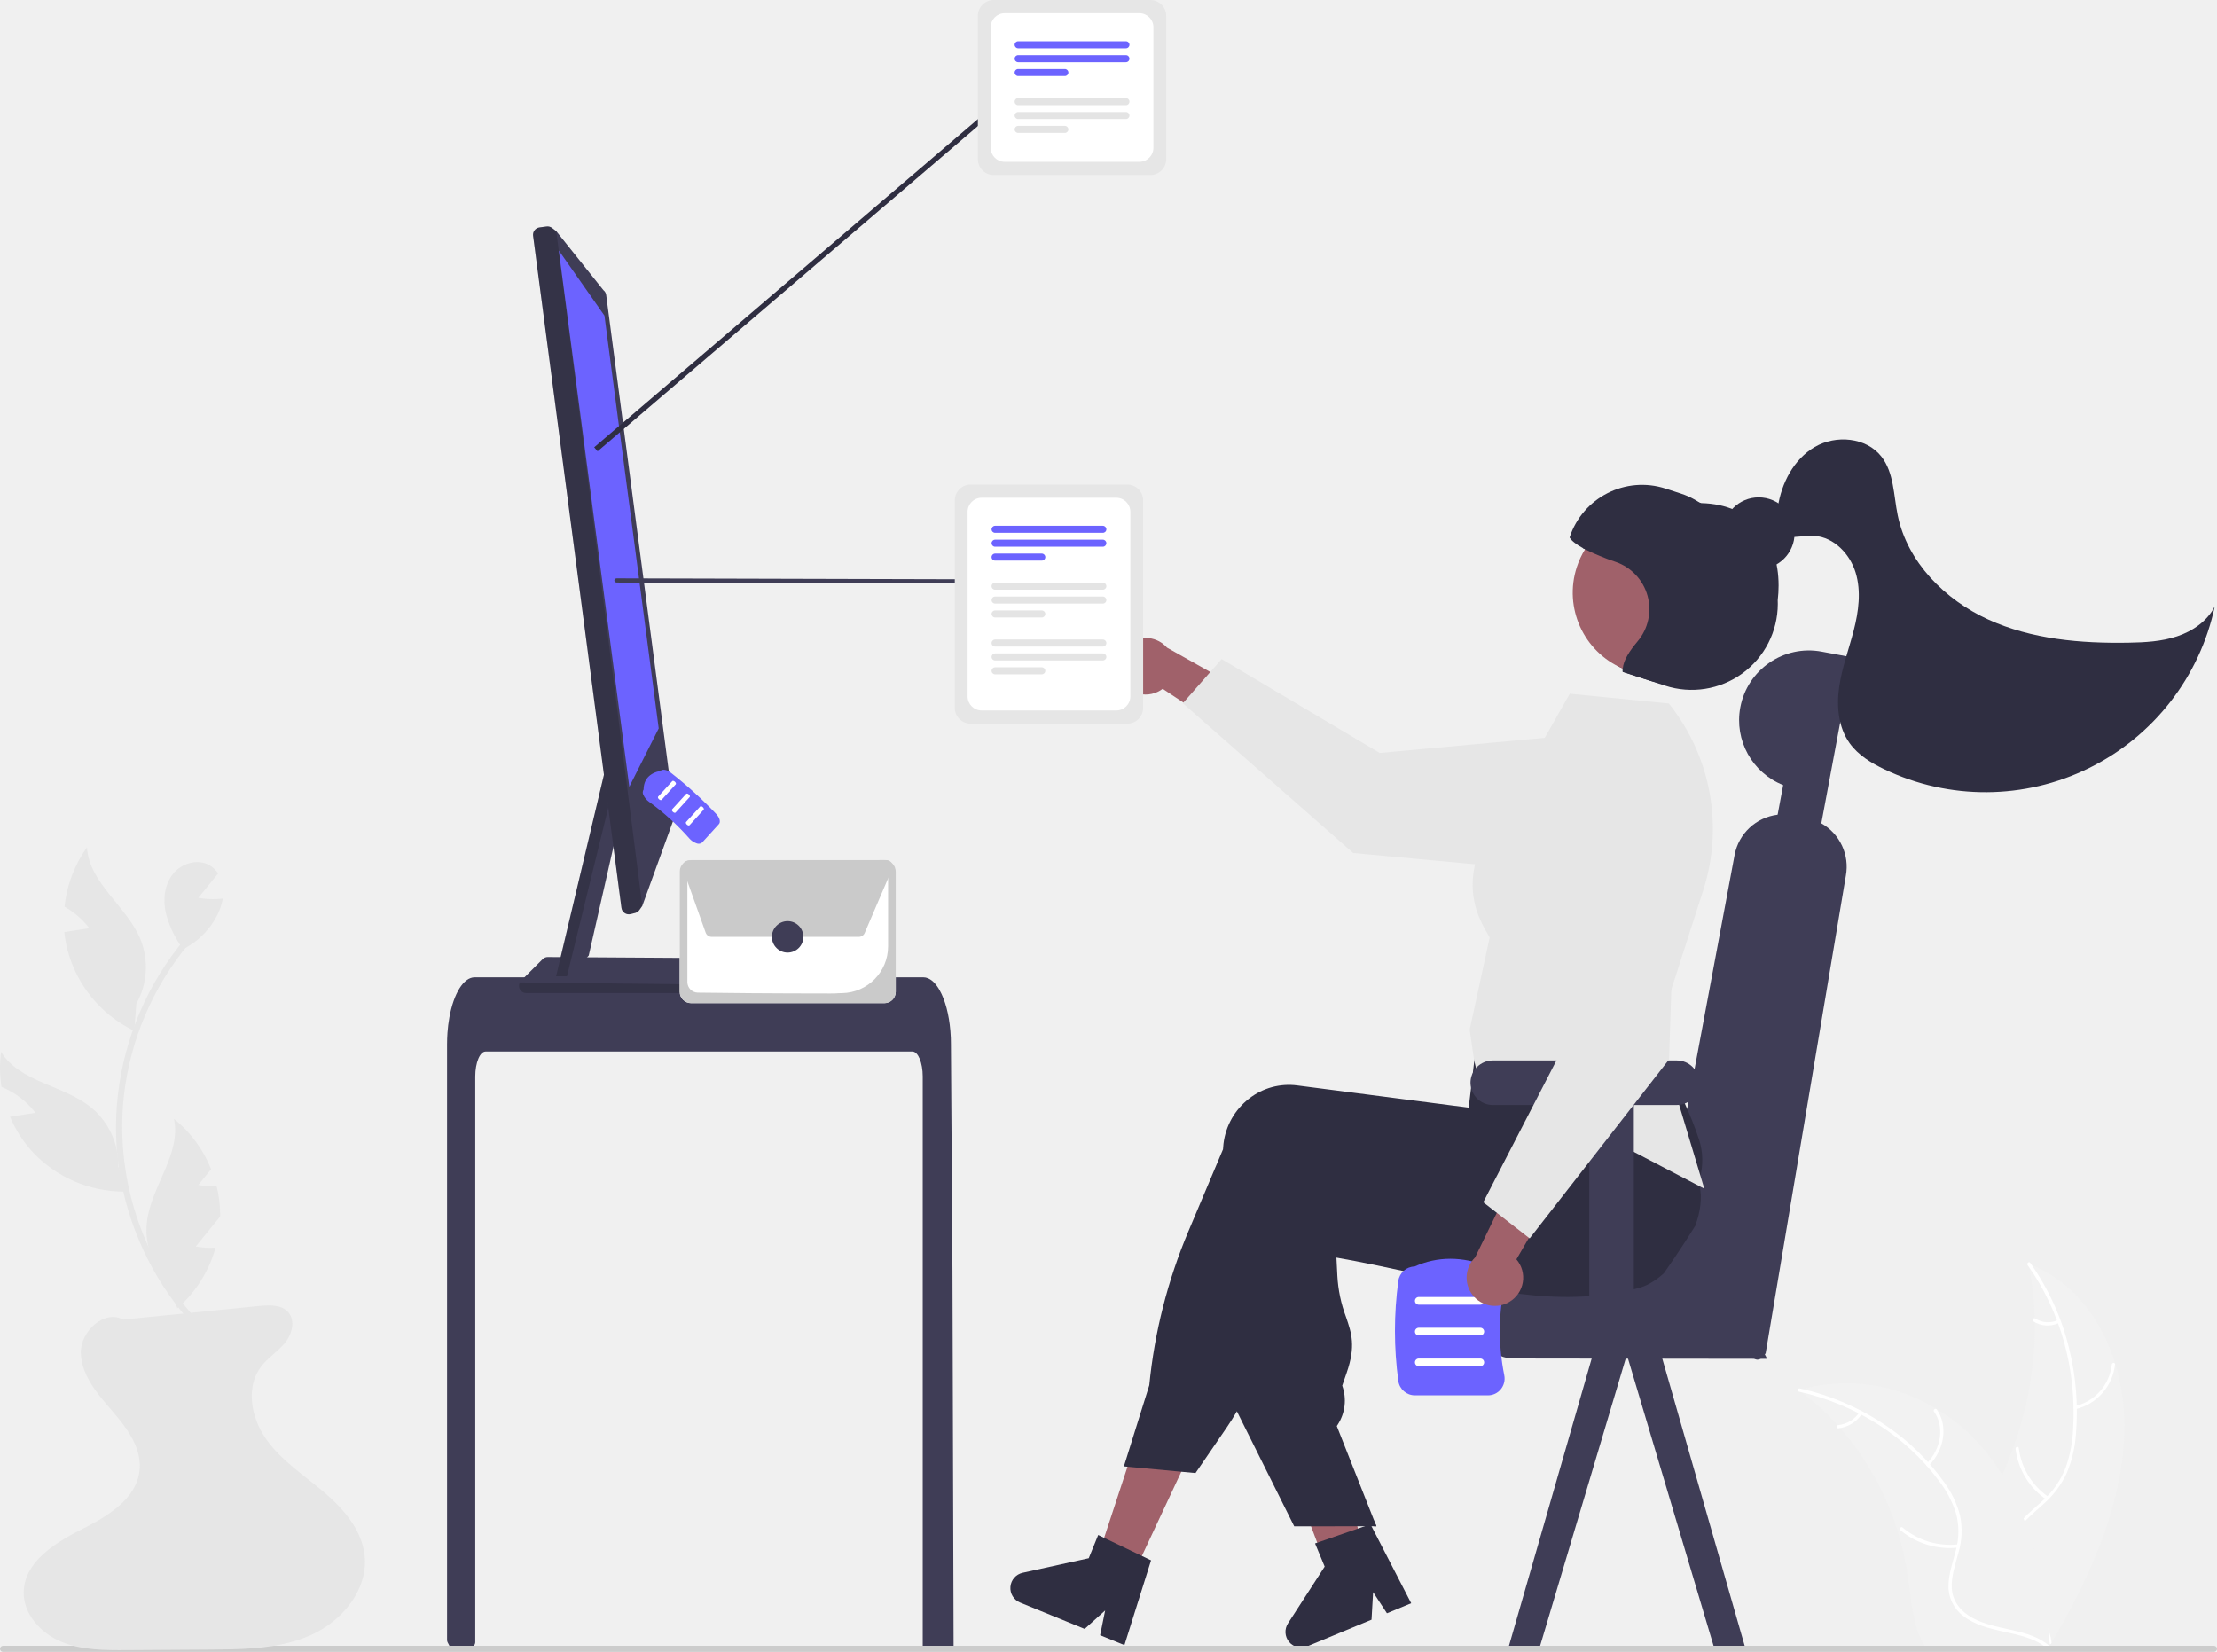
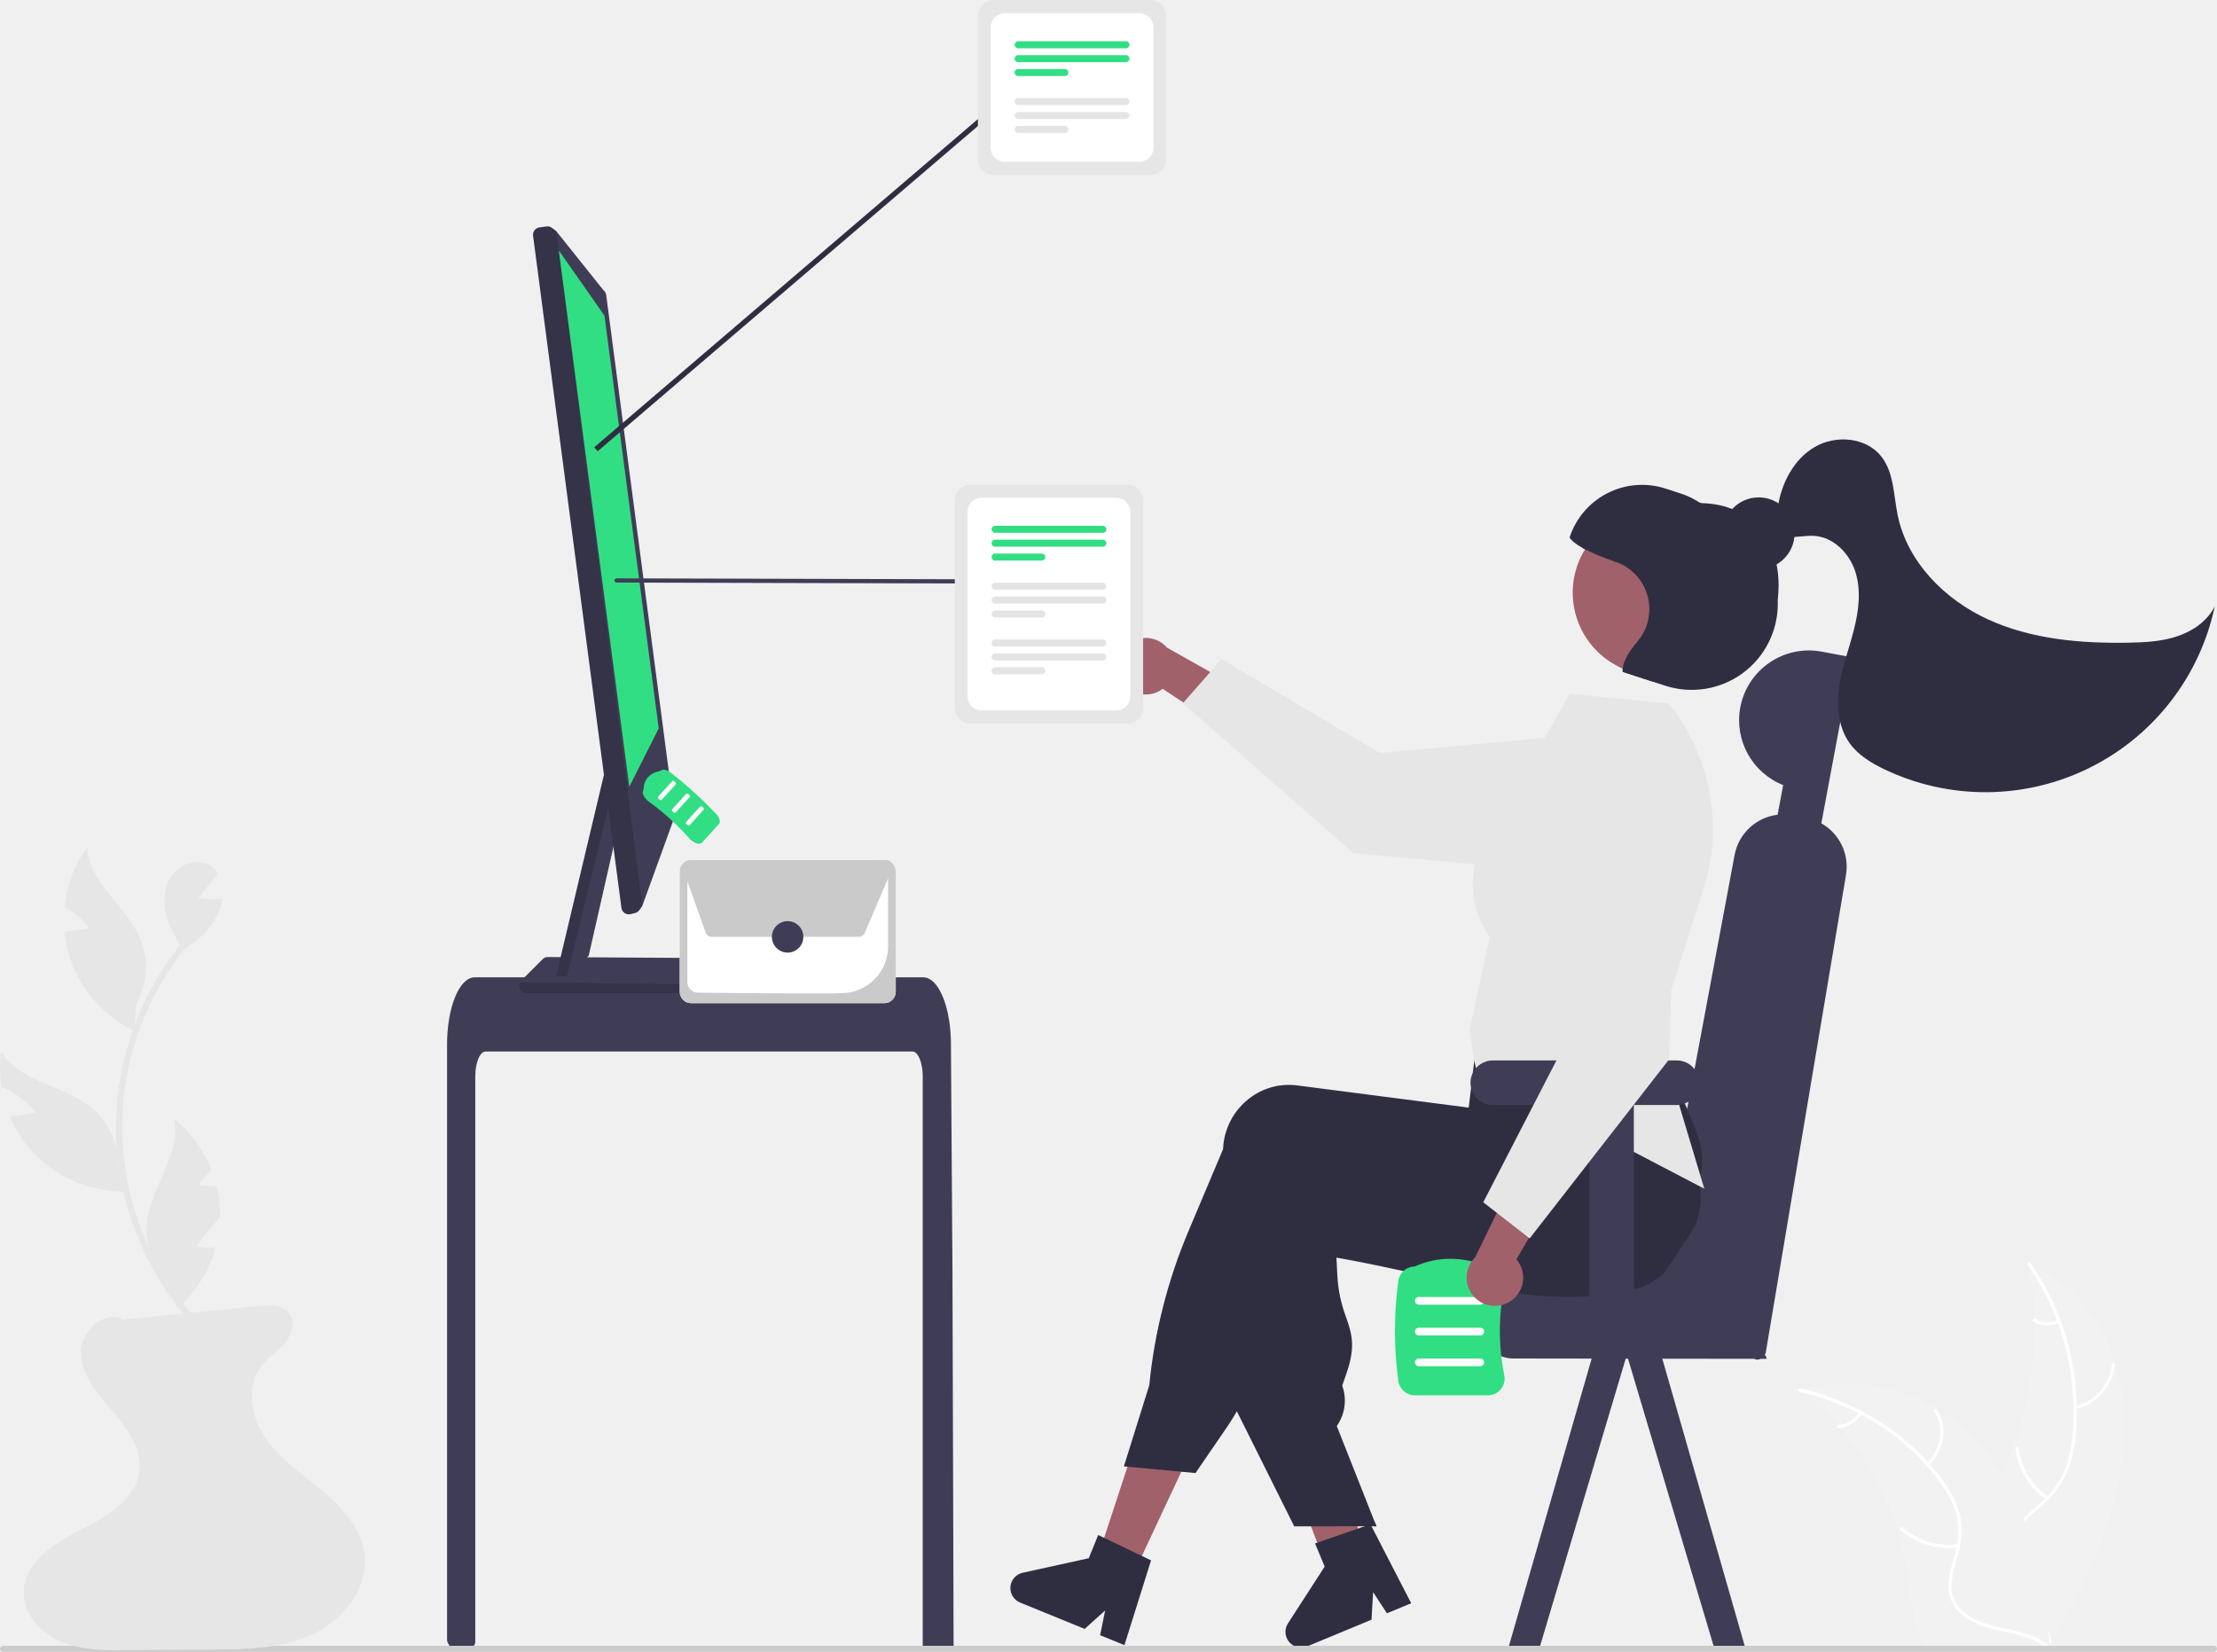
<svg xmlns="http://www.w3.org/2000/svg" data-name="Layer 1" width="864.67" height="644.317" viewBox="0 0 864.67 644.317">
  <path d="M995.812,686.88c.953-28.439-12.06-56.697-37.376-66.387,6.032,29.064.912,61.761-14.168,90.465-5.873,11.18-13.496,23.162-11.403,34.566,1.302,7.096,6.345,12.593,12.398,16.08,6.053,3.487,13.106,5.219,20.072,6.918l1.234,1.211C982.111,743.779,994.859,715.319,995.812,686.88Z" transform="translate(-167.2954 -127.5839)" fill="#f2f2f2" />
  <path d="M958.086,621.024c12.691,17.732,19.166,40.47,17.761,63.855a51.441,51.441,0,0,1-2.923,15.177,33.523,33.523,0,0,1-8.86,12.786c-3.619,3.374-7.658,6.457-10.509,10.544a18.158,18.158,0,0,0-2.999,13.89c1.063,5.683,4.181,10.353,7.406,14.791,3.58,4.927,7.386,9.977,8.223,16.443.101.783,1.347.407,1.245-.375-1.457-11.25-11.207-17.792-14.753-27.962-1.655-4.746-1.803-10.225,1.216-15.154,2.64-4.31,6.802-7.492,10.492-10.881a35.978,35.978,0,0,0,9.089-12.242,48.262,48.262,0,0,0,3.486-15.09,103.58,103.58,0,0,0-2.692-33.339,96.834,96.834,0,0,0-15.208-33.375c-.438-.613-1.408.323-.973.931Z" transform="translate(-167.2954 -127.5839)" fill="#fff" />
  <path d="M976.705,677.245a20.135,20.135,0,0,0,15.488-17.484c.063-.81-1.192-.769-1.255.042a18.641,18.641,0,0,1-14.437,16.239.61.61,0,1,0,.203,1.204Z" transform="translate(-167.2954 -127.5839)" fill="#fff" />
  <path d="M966.093,711.343a27.075,27.075,0,0,1-11.444-19.001c-.104-.783-1.349-.407-1.245.375a28.152,28.152,0,0,0,11.952,19.742c.626.426,1.36-.692.737-1.116Z" transform="translate(-167.2954 -127.5839)" fill="#fff" />
  <path d="M969.938,642.455a9.154,9.154,0,0,1-8.89-.612c-.619-.435-1.352.684-.737,1.116a10.249,10.249,0,0,0,9.83.7.761.761,0,0,0,.521-.789.545.545,0,0,0-.724-.414Z" transform="translate(-167.2954 -127.5839)" fill="#fff" />
  <path d="M868.928,669.797c.377.284.755.567,1.131.862a101.684,101.684,0,0,1,13.956,12.844c.334.358.667.726.989,1.094a110.234,110.234,0,0,1,22.335,39.962,115.865,115.865,0,0,1,4.123,18.395c1.223,8.692,1.837,18.313,5.831,25.474a18.146,18.146,0,0,0,1.371,2.157l46.102.783c.113-.051.225-.092.339-.144l1.827.116c-.022-.331-.053-.673-.075-1.004-.012-.192-.035-.385-.047-.577-.011-.128-.023-.256-.026-.374-.004-.043-.008-.085-.013-.118-.003-.117-.018-.224-.022-.331-.165-1.912-.34-3.824-.536-5.737.002-.011.002-.011-.007-.021-1.507-14.564-4.273-28.957-9.22-42.16-.149-.397-.296-.805-.466-1.203a103.131,103.131,0,0,0-8.304-16.951,88.693,88.693,0,0,0-5.866-8.409,73.202,73.202,0,0,0-19.728-17.337c-15.153-9.11-33.766-12.818-52.281-7.725C869.867,669.525,869.403,669.656,868.928,669.797Z" transform="translate(-167.2954 -127.5839)" fill="#f2f2f2" />
  <path d="M868.939,670.39c22.003,4.942,41.561,17.231,54.552,34.768a40.428,40.428,0,0,1,6.654,12.603,27.288,27.288,0,0,1-.046,14.504c-1.144,4.606-2.835,9.258-2.867,13.907a14.415,14.415,0,0,0,5.804,11.732c4.398,3.409,9.995,4.847,15.544,6.054,6.162,1.341,12.597,2.632,17.272,6.736.566.497,1.437-.528.872-1.024-8.134-7.141-20.729-5.886-30.051-10.988-4.35-2.381-7.816-6.2-8.148-11.55-.291-4.679,1.449-9.478,2.647-14.137a29.571,29.571,0,0,0,.579-14.255,37.744,37.744,0,0,0-6.104-12.883,88.278,88.278,0,0,0-22.668-22.15,97.483,97.483,0,0,0-33.747-14.573c-.76-.171-1.048,1.086-.292,1.255Z" transform="translate(-167.2954 -127.5839)" fill="#fff" />
  <path d="M919.604,699.191c6.191-6.264,7.477-15.632,3.042-21.883-.437-.616-1.521.175-1.083.792,4.155,5.856,2.917,14.501-2.871,20.356-.609.616.307,1.348.912.735Z" transform="translate(-167.2954 -127.5839)" fill="#fff" />
  <path d="M930.98,729.965a28.747,28.747,0,0,1-21.674-6.605c-.569-.495-1.44.53-.872,1.024a29.922,29.922,0,0,0,22.574,6.824c.813-.076.78-1.32-.029-1.244Z" transform="translate(-167.2954 -127.5839)" fill="#fff" />
  <path d="M892.452,678.481a11.295,11.295,0,0,1-8.226,4.964c-.812.066-.778,1.309.029,1.244a12.656,12.656,0,0,0,9.11-5.472.634.634,0,0,0-.02-.88.658.658,0,0,0-.892.144Z" transform="translate(-167.2954 -127.5839)" fill="#fff" />
  <path d="M855.217,654.584c.096-.109-.638-.201-2-.28V608.584h-66v3.68h-29.71a13.155,13.155,0,0,0-13.14,13.14v18.91a13.149,13.149,0,0,0,13.14,13.14l30.45.04,13.37.02h.92l13.38.02,37.37.05h3.22C856.687,657.054,854.767,655.114,855.217,654.584Z" transform="translate(-167.2954 -127.5839)" fill="#3f3d56" />
  <path d="M855.927,655.433c-2.182,3.183-3.951,3.066-5.499,1.006a16.466,16.466,0,0,1-1.95-3.824c-4.703-12.06-7.78-39.727-16.649-30.053-1.751,1.911-3.53,3.806-5.315,5.68-3.318,3.49-6.783,7.277-10.217,10.623-.002.01.078-.362.066-.354-1.693,1.657-.418-12.673-1.088-16.705-.142-.871-.375-1.26-.745-.912-.028-.392-.047-.782-.044-1.178a16.441,16.441,0,0,1,.094-1.864c.056-.569.133-1.145.241-1.725l28.998-155.062a19.435,19.435,0,0,1,16.782-15.703,20.066,20.066,0,0,1,5.832.205l5.278.987a19.164,19.164,0,0,1,5.933,2.168l.01.002a19.42,19.42,0,0,1,9.553,20.455Z" transform="translate(-167.2954 -127.5839)" fill="#3f3d56" />
  <polygon points="441.008 616.176 427.394 609.665 446.095 552.76 466.188 562.37 441.008 616.176" fill="#a0616a" />
  <path d="M699.575,734.586c-.99.62-1.98,1.23-2.98,1.84-1.99,1.22-4,2.42-6.01,3.6-1.01.59-2.03,1.18-3.04,1.76v.03l-.06.01-.02.01-1.54.38-2.21-5.84-1.02-2.69-1.44-3.81-2.64-6.97-13.9-36.7,21.61-5.33.81,3.31h.01l.4,1.64,7.55,30.62,1.54,6.26.05.19.93,3.74.8,3.24.89,3.62Z" transform="translate(-167.2954 -127.5839)" fill="#a0616a" />
  <path d="M828.487,605.704c-1.37,2.2-2.77,4.39-4.18,6.56q-3.93,6.06-8.07,11.94c0,.01-.01.01-.02.02a28.233,28.233,0,0,1-5.3,3.87c-.08.06-.17.1-.25.15a19.54,19.54,0,0,1-4.46,1.79c-.56.14-1.13.28-1.69.42-2.02.48-4.02.89-6.01,1.25-3.54.63-7.04,1.08-10.52,1.36-.28.03-.56.05-.84.07-14.31,1.05-28.24-.64-42.78-3.41-7.18-1.36-14.51-2.99-22.1-4.68-2.48-.56-4.97-1.11-7.49-1.66-.19-.04-.39-.09-.59-.13-3.6-.79-7.26-1.57-11.01-2.34-4.72-.97-9.59-1.91-14.65-2.8l.36,7.13a53.663,53.663,0,0,0,3.38,16.03c2.16,6.32,3.87,11.32.26,21.73l-1.74,5.04a17.213,17.213,0,0,1-1.77,15.23l-.35.53,14.51,36.71.94,2.38h-7.43l-9.14.01h-15.49l-22.35-44.84-1.07-2.14v-.11l2.31-86.17c.03-.76.09-1.53.19-2.29a26.198,26.198,0,0,1,9.97-17.64,25.23,25.23,0,0,1,18.79-5.14l7.65.99,15.63,2.02,11.01,1.43.22.03,32.47,4.2,2.33-9.5.43-.16,13.67-5.01,47.28-17.33.12-.04,3.11-1.14.37.6c.11.18.22.36.32.54a92.678,92.678,0,0,1,7.47,17.34,272.213,272.213,0,0,1,7.85,29.97q.135.66.24,1.2l.03.11c.03.17.05.28.06.31C831.247,594.674,830.487,600.214,828.487,605.704Z" transform="translate(-167.2954 -127.5839)" fill="#2f2e41" />
  <path d="M830.482,573.948c-.15-.64-.34-1.29-.54-1.92a136.82,136.82,0,0,0-5.54-14.02c-2.36-5.2-5.19-10.77-8.56-16.8q-2.445-4.38-5.26-9.11-1.41-2.37-2.93-4.83a2.543,2.543,0,0,0-.13-.22l-.29-.48-46.78,6.26-17.42,2.33-1.04,8.68-.25,2.15c-.01,0-.01,0,0,.01l-.7,5.86v.01l-.93,7.74-.08-.01-25.85-3.35-26.64-3.45-14.31-1.85a25.214,25.214,0,0,0-18.79,5.14,26.211,26.211,0,0,0-9.97,17.64c-.09.7-.15,1.42-.18,2.13l-13.5,31.99a206.396,206.396,0,0,0-15.26,60.04l-9.9,31.65,1.41.13,20.98,1.95,5.54.52,12.2-17.81c1.39-2.03,2.71-4.12,3.94-6.26a95.074,95.074,0,0,0,5.39-10.84l26.39-62.8q3.06.525,6.06,1,13.875,2.25,26.64,3.67c27.67,3.09,51.63,3.33,72.96.71q8.985-1.095,17.37-2.88,3.075-.645,6.07-1.39c.47-.11.93-.22,1.39-.34a25.519,25.519,0,0,0,17.85-16.68A26.038,26.038,0,0,0,830.482,573.948Z" transform="translate(-167.2954 -127.5839)" fill="#2f2e41" />
  <path d="M612.652,734.468l-14.73-7.06-2.31-1.11-3.69,9.06-25.76,5.67a6.112,6.112,0,0,0-1,11.63l25.17,10.27,7.99-7.19-1.96,9.65,9.48,3.87,10.39-33.07Z" transform="translate(-167.2954 -127.5839)" fill="#2f2e41" />
  <polygon points="535.881 592.93 536.821 595.31 535.881 595.31 535.881 592.93" fill="#2f2e41" />
  <path d="M527.177,547.444c0-5.36-1.8-9.71-4.01-9.72h-166.49c-2.22.01-4.01,4.36-4.02,9.72v220.643a2.003,2.003,0,0,1-1.809,1.994q-2.426.233-4.851.433c-.04,0-.08.01-.12.01-.88.08-1.76.14-2.64.21h-.01q-.679-1.255-1.342-2.533a2.011,2.011,0,0,1-.228-.929V534.834c0-1.48.06-2.97.16-4.44a56.884,56.884,0,0,1,.75-6.02c1.69-9.29,5.51-15.58,9.85-15.6h175a4.683,4.683,0,0,1,1.84.39,7.174,7.174,0,0,1,2.27,1.59,14.07,14.07,0,0,1,2.23,3.05c2.14,3.77,3.67,9.39,4.21,15.93,0,.06.01.12.01.18.14,1.62.21,3.27.2,4.92l.14,21.43.09,12.78.27,40.1.1,14.24.44,146.2h0a2,2,0,0,1-2,2h-8.04a2,2,0,0,1-2-2Z" transform="translate(-167.2954 -127.5839)" fill="#3f3d56" />
  <polygon points="241.203 321.74 229.622 372.695 222.222 380.801 216.883 380.801 238.887 288.155 239.975 303.894 239.975 303.905 241.203 321.74" fill="#3f3d56" />
  <path d="M464.232,501.398l-67.94-.43-6.03-.04-4.3-.03-5.01-.03h-.04a2.765,2.765,0,0,0-1.94.8l-8.46,8.46a2.184,2.184,0,0,0-.45.64.982.982,0,0,0-.13.22,2.824,2.824,0,0,0,2.54,3.94h88.01a2.801,2.801,0,0,0,2.52-1.6l.69-1.5,1.42-3.05,1.61-3.44a2.742,2.742,0,0,0,.26-1.17A2.785,2.785,0,0,0,464.232,501.398Z" transform="translate(-167.2954 -127.5839)" fill="#3f3d56" />
  <path d="M463.692,511.825l-.695,1.505a2.799,2.799,0,0,1-2.513,1.598H372.471a2.819,2.819,0,0,1-2.536-3.938.839.839,0,0,1,.127-.22Z" transform="translate(-167.2954 -127.5839)" opacity="0.17" style="isolation:isolate" />
  <polygon points="239.975 303.894 239.975 303.905 221.133 380.801 216.883 380.801 238.887 288.155 239.975 303.894" opacity="0.17" style="isolation:isolate" />
  <path d="M430.392,445.568l-26.67-202.91a2.892,2.892,0,0,0-1.1-1.92l-18.36-22.98-1.65-1.27a2.929,2.929,0,0,0-2.14-.57l-2.76.37a2.894,2.894,0,0,0-2.5,3.24h0l27.64,210.24v.01l1.69,12.86,2.01,15.27v.02l3.12,23.76a2.832,2.832,0,0,0,1.25,2.02,2.873,2.873,0,0,0,2.33.42l1.75-.44a2.939,2.939,0,0,0,1.66-1.14l.78-1.11.36-.52,12.08-33.3A2.876,2.876,0,0,0,430.392,445.568Z" transform="translate(-167.2954 -127.5839)" fill="#3f3d56" />
  <path d="M384.258,217.759l33.548,263.164-.364.515-.777,1.107a2.929,2.929,0,0,1-1.66,1.141l-1.752.441a2.906,2.906,0,0,1-3.579-2.438L375.217,219.531a2.896,2.896,0,0,1,2.493-3.248l2.767-.364a2.855,2.855,0,0,1,2.131.573Z" transform="translate(-167.2954 -127.5839)" opacity="0.17" style="isolation:isolate" />
-   <polygon points="217.951 97.701 235.754 123.112 256.914 284.113 245.442 306.872 217.951 97.701" fill="#6c63ff" />
+   <polygon points="217.951 97.701 235.754 123.112 256.914 284.113 245.442 306.872 217.951 97.701" fill="#32DE84" />
  <polygon points="600.559 642.325 588.35 642.554 622.284 524.675 634.493 528.446 600.559 642.325" fill="#3f3d56" />
  <path d="M847.927,770.134l-12.2-.23-33.48-112.39-.46-1.48,7.83-2.42c1.55.03,3.16.05,4.82.07l1.19,3.85Z" transform="translate(-167.2954 -127.5839)" fill="#3f3d56" />
  <path d="M698.047,723.402l-15.434,5.348-2.422.837,3.753,9.034-14.315,22.154a6.112,6.112,0,0,0,7.473,8.968l25.111-10.412.618-10.731,5.397,8.236,9.459-3.92L701.801,722.106Z" transform="translate(-167.2954 -127.5839)" fill="#2f2e41" />
  <path d="M604.368,392.53a10.962,10.962,0,0,0,16.393,3.716l32.455,21.545.062-20.243-30.83-17.356a11.022,11.022,0,0,0-18.081,12.338Z" transform="translate(-167.2954 -127.5839)" fill="#a0616a" />
  <path d="M628.615,401.886l15.142-17.227,61.656,36.603,81.731-7.485a27.638,27.638,0,0,1,30.04,30.069h0a27.667,27.667,0,0,1-30.067,24.972l-92.049-8.52Z" transform="translate(-167.2954 -127.5839)" fill="#e6e6e6" />
  <path d="M818.312,402.152,818.17,401.974l-38.63-3.812L753.439,444.138c-22.436,27.429-6.133,46.344-5.157,49.157l-7.788,35.907,1.745,12.017.872,3.57,88.896,46.45-18.271-60.869,17.84-55.509A78.196,78.196,0,0,0,818.312,402.152Z" transform="translate(-167.2954 -127.5839)" fill="#e6e6e6" />
  <path d="M860.637,361.694c.02.49.03.98.03,1.46a33.57,33.57,0,0,1-43.98,31.86l-6.17-2.01c-.05-.02-.11-.03-.16-.05l-10.17-3.32a6.956,6.956,0,0,1,.02-1.29c-15.17-6.48,5.8-27.77,11.01-43.76.81-2.49-27.04-.63-25.72-2.76-.29-.15-.58-.3-.85-.45a41.215,41.215,0,0,1,45.52-17.74c.22.05.45.12.67.18,19.76.49,30.14,14.26,30.14,32.14A49.038,49.038,0,0,1,860.637,361.694Z" transform="translate(-167.2954 -127.5839)" fill="#2f2e41" />
  <path d="M843.517,368.734a32.217,32.217,0,0,1-40.61,20.63q-1.38-.45-2.7-1.02a32.202,32.202,0,0,1-17.93-39.58,31.88,31.88,0,0,1,3.22-6.94,32.206,32.206,0,0,1,58.02,26.91Z" transform="translate(-167.2954 -127.5839)" fill="#a0616a" />
  <path d="M810.517,393.004c-.05-.02-.11-.03-.16-.05l-10.17-3.32a6.956,6.956,0,0,1,.02-1.29c.302-3.348,2.653-6.855,5.808-10.641a19.489,19.489,0,0,0-8.568-30.949q-.13-.045-.26-.091a90.165,90.165,0,0,1-11.69-4.84c-.29-.15-.58-.3-.85-.45-2.54-1.4-4.38-2.8-5.19-4.14a29.747,29.747,0,0,1,37.51-19.06l5.9,1.92a29.636,29.636,0,0,1,17.2,14.64c4.16,2.98,7.44,7.36,10.01,12.53C862.997,373.204,838.057,401.844,810.517,393.004Z" transform="translate(-167.2954 -127.5839)" fill="#2f2e41" />
  <path d="M829.987,549.884a8.7,8.7,0,0,1-5.58,8.12,8.472,8.472,0,0,1-2.43.54c-.22.02-.45.03-.67.03h-16.79v81.46c-.25.33-.51.66-.77.99-1.44,1.84-2.9,3.68-4.38,5.49-.32.4-.64.79-.95,1.18-.49.59-.97,1.18-1.45,1.76-.17.2-.33.39-.49.59-.82.98-1.64,1.96-2.48,2.94v.01c-.01.01-.01.01-.01.02l-.42.48c-.67.79-1.34,1.59-2.03,2.38a8.361,8.361,0,0,1-2.44-2.05,8.071,8.071,0,0,1-1.06-1.64c-.01-.01-.01-.02-.02-.04a.49.49,0,0,1-.03-.07,8.543,8.543,0,0,1-.84-3.75v-89.75h-37.64a8.385,8.385,0,0,1-3.24-.63,8.65,8.65,0,0,1-5.22-6.08v-.01a8.56,8.56,0,0,1,.7-5.86c-.01-.01-.01-.01,0-.01a7.944,7.944,0,0,1,1.53-2.13v-.01c0-.01,0-.01.01-.02a8.708,8.708,0,0,1,6.22-2.62h71.8A8.685,8.685,0,0,1,829.987,549.884Z" transform="translate(-167.2954 -127.5839)" fill="#3f3d56" />
  <path d="M877.797,381.756a27.215,27.215,0,0,0-31.754,21.748l0,0A27.219,27.219,0,0,0,862.762,433.804l-8.182,43.752,17.075,3.193,18.094-96.759Z" transform="translate(-167.2954 -127.5839)" fill="#3f3d56" />
  <circle cx="685.921" cy="208" r="14" fill="#2f2e41" />
  <path d="M1016.418,375.782c-6.074,2.027-12.569,2.372-18.972,2.482-18.63.322-37.732-1.31-54.688-9.036s-31.554-22.406-35.323-40.654c-1.625-7.865-1.434-16.625-6.39-22.944-5.882-7.5-17.703-8.522-25.937-3.722s-13.042,14.142-14.44,23.57l-3.317,5.392c.078,3.472,3.834,5.781,7.292,6.106,3.457.326,6.933-.627,10.397-.37,7.589.564,13.777,7.056,15.989,14.338s1.147,15.158-.746,22.529-4.598,14.562-5.678,22.095-.347,15.709,4.085,21.895c3.327,4.643,8.396,7.722,13.55,10.184a91.423,91.423,0,0,0,128.842-63.516C1028.179,369.842,1022.493,373.756,1016.418,375.782Z" transform="translate(-167.2954 -127.5839)" fill="#2f2e41" />
-   <path d="M747.629,671.825H719.114a6.514,6.514,0,0,1-6.445-5.6,144.984,144.984,0,0,1,0-39.047,6.515,6.515,0,0,1,6.335-5.599c8.972-4.021,18.633-4.021,28.722-0a6.439,6.439,0,0,1,4.899,2.363,6.587,6.587,0,0,1,1.359,5.491,87.659,87.659,0,0,0,0,34.539,6.587,6.587,0,0,1-1.359,5.491A6.438,6.438,0,0,1,747.629,671.825Z" transform="translate(-167.2954 -127.5839)" fill="#6c63ff" />
+   <path d="M747.629,671.825H719.114a6.514,6.514,0,0,1-6.445-5.6,144.984,144.984,0,0,1,0-39.047,6.515,6.515,0,0,1,6.335-5.599c8.972-4.021,18.633-4.021,28.722-0a6.439,6.439,0,0,1,4.899,2.363,6.587,6.587,0,0,1,1.359,5.491,87.659,87.659,0,0,0,0,34.539,6.587,6.587,0,0,1-1.359,5.491A6.438,6.438,0,0,1,747.629,671.825Z" transform="translate(-167.2954 -127.5839)" fill="#32DE84" />
  <path d="M744.642,636.467h-24a1.5,1.5,0,0,1,0-3h24a1.5,1.5,0,0,1,0,3Z" transform="translate(-167.2954 -127.5839)" fill="#fff" />
  <path d="M744.642,648.467h-24a1.5,1.5,0,0,1,0-3h24a1.5,1.5,0,0,1,0,3Z" transform="translate(-167.2954 -127.5839)" fill="#fff" />
  <path d="M744.642,660.467h-24a1.5,1.5,0,0,1,0-3h24a1.5,1.5,0,0,1,0,3Z" transform="translate(-167.2954 -127.5839)" fill="#fff" />
  <path d="M406.892,353.983v-.003a.94.94,0,0,1,1.025-.819l154.281.411a.938.938,0,0,1,1.018.822v.003a.94.94,0,0,1-1.025.819l-154.281-.411A.938.938,0,0,1,406.892,353.983Z" transform="translate(-167.2954 -127.5839)" fill="#3f3d56" />
-   <path d="M447.691,449.004l-6.551,7.205a2.074,2.074,0,0,1-2.22.288,6.595,6.595,0,0,1-2.804-1.922,95.877,95.877,0,0,0-15.672-14.248,6.596,6.596,0,0,1-2.179-2.609,2.103,2.103,0,0,1,.049-2.207c.065-3.942,2.286-6.384,6.601-7.261.757-.788,2.466-.488,3.998.707a159.15,159.15,0,0,1,17.717,16.108C447.979,446.492,448.435,448.185,447.691,449.004Z" transform="translate(-167.2954 -127.5839)" fill="#6c63ff" />
+   <path d="M447.691,449.004l-6.551,7.205a2.074,2.074,0,0,1-2.22.288,6.595,6.595,0,0,1-2.804-1.922,95.877,95.877,0,0,0-15.672-14.248,6.596,6.596,0,0,1-2.179-2.609,2.103,2.103,0,0,1,.049-2.207c.065-3.942,2.286-6.384,6.601-7.261.757-.788,2.466-.488,3.998.707a159.15,159.15,0,0,1,17.717,16.108C447.979,446.492,448.435,448.185,447.691,449.004Z" transform="translate(-167.2954 -127.5839)" fill="#32DE84" />
  <path d="M430.854,433.494l-5.514,6.064c-.19.209-.649.102-1.025-.24s-.526-.788-.336-.998l5.514-6.064c.19-.209.649-.102,1.025.24S431.044,433.285,430.854,433.494Z" transform="translate(-167.2954 -127.5839)" fill="#fff" />
  <path d="M436.298,438.445l-5.514,6.064c-.19.209-.649.102-1.025-.24s-.526-.788-.336-.998l5.514-6.064c.19-.209.649-.102,1.025.24S436.489,438.235,436.298,438.445Z" transform="translate(-167.2954 -127.5839)" fill="#fff" />
  <path d="M441.743,443.395l-5.514,6.064c-.19.209-.649.102-1.025-.24s-.526-.788-.336-.998l5.514-6.064c.19-.209.649-.102,1.025.24S441.934,443.186,441.743,443.395Z" transform="translate(-167.2954 -127.5839)" fill="#fff" />
  <path d="M1031.965,770.711a1.186,1.186,0,0,1-1.19,1.19h-862.29a1.19,1.19,0,1,1,0-2.38h862.29A1.187,1.187,0,0,1,1031.965,770.711Z" transform="translate(-167.2954 -127.5839)" fill="#ccc" />
  <path d="M755.983,635.375a10.962,10.962,0,0,0,2.737-16.585l19.582-33.676-20.211,1.139-15.497,31.805a11.022,11.022,0,0,0,13.389,17.317Z" transform="translate(-167.2954 -127.5839)" fill="#a0616a" />
  <path d="M763.885,610.616l-18.095-14.094,32.88-63.719L766.35,451.66a27.638,27.638,0,0,1,28.234-31.771h0A27.667,27.667,0,0,1,821.296,448.422l-3.044,92.393Z" transform="translate(-167.2954 -127.5839)" fill="#e6e6e6" />
  <path d="M606.962,409.841H545.861a6.183,6.183,0,0,1-6.176-6.176v-80.904a6.183,6.183,0,0,1,6.176-6.176h61.101a6.183,6.183,0,0,1,6.176,6.176v80.904A6.183,6.183,0,0,1,606.962,409.841Z" transform="translate(-167.2954 -127.5839)" fill="#e6e6e6" />
  <path d="M602.667,404.693H550.156a5.49,5.49,0,0,1-5.484-5.484V327.215a5.49,5.49,0,0,1,5.484-5.484H602.667a5.49,5.49,0,0,1,5.484,5.484V399.209A5.49,5.49,0,0,1,602.667,404.693Z" transform="translate(-167.2954 -127.5839)" fill="#fff" />
-   <path d="M597.429,335.413H555.395a1.371,1.371,0,1,1,0-2.742h42.034a1.371,1.371,0,1,1,0,2.742Z" transform="translate(-167.2954 -127.5839)" fill="#6c63ff" />
-   <path d="M597.429,340.83H555.395a1.371,1.371,0,0,1,0-2.742h42.034a1.371,1.371,0,1,1,0,2.742Z" transform="translate(-167.2954 -127.5839)" fill="#6c63ff" />
-   <path d="M573.615,346.247H555.395a1.371,1.371,0,0,1,0-2.742h18.221a1.371,1.371,0,1,1,0,2.742Z" transform="translate(-167.2954 -127.5839)" fill="#6c63ff" />
+   <path d="M597.429,335.413H555.395a1.371,1.371,0,1,1,0-2.742h42.034a1.371,1.371,0,1,1,0,2.742Z" transform="translate(-167.2954 -127.5839)" fill="#32DE84" />
+   <path d="M597.429,340.83H555.395a1.371,1.371,0,0,1,0-2.742h42.034a1.371,1.371,0,1,1,0,2.742Z" transform="translate(-167.2954 -127.5839)" fill="#32DE84" />
+   <path d="M573.615,346.247H555.395a1.371,1.371,0,0,1,0-2.742h18.221a1.371,1.371,0,1,1,0,2.742Z" transform="translate(-167.2954 -127.5839)" fill="#32DE84" />
  <path d="M597.429,357.592H555.395a1.371,1.371,0,1,1,0-2.742h42.034a1.371,1.371,0,1,1,0,2.742Z" transform="translate(-167.2954 -127.5839)" fill="#e4e4e4" />
  <path d="M597.429,363.009H555.395a1.371,1.371,0,1,1,0-2.742h42.034a1.371,1.371,0,1,1,0,2.742Z" transform="translate(-167.2954 -127.5839)" fill="#e4e4e4" />
  <path d="M573.615,368.426H555.395a1.371,1.371,0,0,1,0-2.742h18.221a1.371,1.371,0,0,1,0,2.742Z" transform="translate(-167.2954 -127.5839)" fill="#e4e4e4" />
  <path d="M597.429,379.772H555.395a1.371,1.371,0,1,1,0-2.742h42.034a1.371,1.371,0,1,1,0,2.742Z" transform="translate(-167.2954 -127.5839)" fill="#e4e4e4" />
  <path d="M597.429,385.189H555.395a1.371,1.371,0,0,1,0-2.742h42.034a1.371,1.371,0,1,1,0,2.742Z" transform="translate(-167.2954 -127.5839)" fill="#e4e4e4" />
  <path d="M573.615,390.606H555.395a1.371,1.371,0,0,1,0-2.742h18.221a1.371,1.371,0,1,1,0,2.742Z" transform="translate(-167.2954 -127.5839)" fill="#e4e4e4" />
  <polygon points="231.746 174.459 395.661 34.256 395.921 34.256 395.921 36.314 396.421 36.314 233.085 176.023 231.746 174.459" fill="#2f2e41" />
  <path d="M512.212,463.055H436.844a4.446,4.446,0,0,0-4.441,4.441v46.924a4.446,4.446,0,0,0,4.441,4.441h75.368a4.446,4.446,0,0,0,4.441-4.441V467.496A4.446,4.446,0,0,0,512.212,463.055Z" transform="translate(-167.2954 -127.5839)" fill="#fff" />
  <path d="M512.212,463.055H436.844a4.446,4.446,0,0,0-4.441,4.441v46.924a4.446,4.446,0,0,0,4.441,4.441h75.368a4.446,4.446,0,0,0,4.441-4.441V467.496A4.446,4.446,0,0,0,512.212,463.055Zm1.458,33.706A18.258,18.258,0,0,1,495.719,514.947c-7.647.1,4.231.138-4.992.138-21.091,0-43.083-.202-51.288-.332a4.138,4.138,0,0,1-4.052-4.121v-43.133a1.462,1.462,0,0,1,1.457-1.461h75.365a1.462,1.462,0,0,1,1.461,1.457Z" transform="translate(-167.2954 -127.5839)" fill="#cacaca" />
  <path d="M502.27,493.003H444.847a2.468,2.468,0,0,1-2.32-1.636l-8.869-24.881a2.463,2.463,0,0,1,2.316-3.29l77.013-.137h.003a2.463,2.463,0,0,1,2.264,3.433l-.134-.057.134.057-10.722,25.018A2.46,2.46,0,0,1,502.27,493.003Z" transform="translate(-167.2954 -127.5839)" fill="#cacaca" />
  <circle cx="307.189" cy="365.419" r="6.136" fill="#3f3d56" />
  <path d="M309.427,739.994c-1.2,8.84-7.21,16.82-14.94,22.03a39.488,39.488,0,0,1-5.81,3.25,50.538,50.538,0,0,1-6.87,2.52c-10.3,3.01-21.43,3.14-32.26,3.2q-16.425.105-32.84.21c-8.63.05-17.54.05-25.51-3.26a3.676,3.676,0,0,1-.35-.15c-7.83-3.38-14.5-10.81-14.31-19.31a17.419,17.419,0,0,1,2.46-8.49,24.86,24.86,0,0,1,3.64-4.76c4.34-4.5,10.36-8.03,16-10.87,9.3-4.67,19.81-10.73,22.53-20.33a17.231,17.231,0,0,0,.58-3.09c.64-6.6-2.57-12.67-6.66-18.1-.4-.54-.82-1.08-1.25-1.62-.92-1.15-1.87-2.28-2.81-3.36-.4-.46-.8-.93-1.21-1.4-3.78-4.38-7.59-9.06-9.58-14.29a20.674,20.674,0,0,1-1.41-6.86c-.22-8.49,9.27-17.04,16.45-13.03q5.28-.51,10.56-1.05c4.32-.43,8.62-.86,12.93-1.3h.01c.97-.08,1.92-.18,2.87-.28q13.455-1.335,26.89-2.69c3.98-.39,8.66-.54,11.25,2.52,2.82,3.34,1.36,8.62-1.43,11.99-2.79,3.36-6.66,5.74-9.28,9.22-3.39,4.5-4.18,10.19-3.21,15.77a28.307,28.307,0,0,0,1.26,4.76,31.828,31.828,0,0,0,4.03,7.77c5.88,8.24,14.59,13.92,22.32,20.45,7.74,6.54,14.98,14.84,16.04,24.9.03.29.06.59.07.89A22.897,22.897,0,0,1,309.427,739.994Z" transform="translate(-167.2954 -127.5839)" fill="#e6e6e6" />
  <path d="M246.539,648.428A113.693,113.693,0,0,1,226.806,622.31a115.964,115.964,0,0,1-11.556-30.473,111.392,111.392,0,0,1-2.389-32.968,115.435,115.435,0,0,1,23.912-61.813q1.268-1.626,2.596-3.203c.987-1.175,2.665.517,1.685,1.685A112.777,112.777,0,0,0,215.601,555.095a112.15,112.15,0,0,0,32.622,91.649c1.093,1.078-.591,2.763-1.685,1.685Z" transform="translate(-167.2954 -127.5839)" fill="#e6e6e6" />
  <path d="M235.812,499.08a28.873,28.873,0,0,0,2.83-1.234c.046.072.092.145.138.216Z" transform="translate(-167.2954 -127.5839)" fill="#e6e6e6" />
  <path d="M254.207,478.064a22.98,22.98,0,0,1-2.09,6.28,30.11,30.11,0,0,1-12.55,13.02c-.3.16-.61.33-.92.48-.37-.58-.75-1.16-1.11-1.74a40.339,40.339,0,0,1-5.58-12.44c-1.16-5.21-.53-11.06,2.81-15.23,3.33-4.17,9.69-6.04,14.3-3.34a10.064,10.064,0,0,1,3.3,3.19c-.46.57-.92,1.13-1.38,1.7a1.738,1.738,0,0,1-.13.15c-.4.5-.81.99-1.21,1.49-1.67,2.05-3.33,4.11-5,6.15a31.634,31.634,0,0,0,7.14.49c.19-.01.39-.02.58-.03C252.977,478.194,253.597,478.144,254.207,478.064Z" transform="translate(-167.2954 -127.5839)" fill="#e6e6e6" />
  <path d="M220.477,519.074l-.64,8.34-.17,2.26c-.18-.09-.37-.18-.55-.27a48.803,48.803,0,0,1-25.47-31.19,47.41,47.41,0,0,1-1.25-7.09c3.24-.5,6.49-1.01,9.73-1.51a31.939,31.939,0,0,0-9.66-8.37,48.271,48.271,0,0,1,8.75-23.15c.84,13.98,15.48,22.87,20.84,35.8A29.082,29.082,0,0,1,220.477,519.074Z" transform="translate(-167.2954 -127.5839)" fill="#e6e6e6" />
  <path d="M217.697,592.324c-.78.04-1.56.06-2.33.05a48.868,48.868,0,0,1-35.44-15.55,47.462,47.462,0,0,1-8.73-13.67c.07-.01.13-.02.2-.03,3.24-.5,6.49-1.01,9.73-1.51a31.815,31.815,0,0,0-13.25-10.1,47.66,47.66,0,0,1-.16-13.65c7.32,11.93,24.43,12.89,35.24,21.77a29.147,29.147,0,0,1,9.95,16.83,27.419,27.419,0,0,1,.51,4.94c.01.4.01.79,0,1.18l.24.54Z" transform="translate(-167.2954 -127.5839)" fill="#e6e6e6" />
  <path d="M249.857,606.134c-2.07,2.54-4.14,5.1-6.21,7.64a31.7,31.7,0,0,0,7.72.46,48.875,48.875,0,0,1-12.77,21.67c-.57.56-1.16,1.11-1.76,1.63-.12.11-.25.22-.37.33l-.54-1.53-.01-.01-3.06-8.47a28.94,28.94,0,0,1-7.75-14.21v-.02a27.915,27.915,0,0,1-.49-9.6c1.71-13.89,13.45-26.38,10.53-40.07a48.471,48.471,0,0,1,14.5,19.67c-1.67,2.05-3.33,4.11-5,6.15a31.634,31.634,0,0,0,7.14.49,46.759,46.759,0,0,1,1.36,10.34c.01.5.01.99,0,1.49-1.05,1.3-2.11,2.59-3.16,3.89A1.738,1.738,0,0,1,249.857,606.134Z" transform="translate(-167.2954 -127.5839)" fill="#e6e6e6" />
  <path d="M615.962,195.841H554.861a6.183,6.183,0,0,1-6.176-6.176V133.76a6.183,6.183,0,0,1,6.176-6.176h61.101a6.183,6.183,0,0,1,6.176,6.176v55.904A6.183,6.183,0,0,1,615.962,195.841Z" transform="translate(-167.2954 -127.5839)" fill="#e6e6e6" />
  <path d="M611.667,190.693H559.156a5.49,5.49,0,0,1-5.484-5.484V138.215a5.49,5.49,0,0,1,5.484-5.484H611.667a5.49,5.49,0,0,1,5.484,5.484V185.209A5.49,5.49,0,0,1,611.667,190.693Z" transform="translate(-167.2954 -127.5839)" fill="#fff" />
-   <path d="M606.429,146.413H564.395a1.371,1.371,0,1,1,0-2.742h42.034a1.371,1.371,0,1,1,0,2.742Z" transform="translate(-167.2954 -127.5839)" fill="#6c63ff" />
-   <path d="M606.429,151.83H564.395a1.371,1.371,0,0,1,0-2.742h42.034a1.371,1.371,0,1,1,0,2.742Z" transform="translate(-167.2954 -127.5839)" fill="#6c63ff" />
-   <path d="M582.615,157.247H564.395a1.371,1.371,0,0,1,0-2.742h18.221a1.371,1.371,0,1,1,0,2.742Z" transform="translate(-167.2954 -127.5839)" fill="#6c63ff" />
+   <path d="M606.429,146.413H564.395a1.371,1.371,0,1,1,0-2.742h42.034a1.371,1.371,0,1,1,0,2.742Z" transform="translate(-167.2954 -127.5839)" fill="#32DE84" />
+   <path d="M606.429,151.83H564.395a1.371,1.371,0,0,1,0-2.742h42.034a1.371,1.371,0,1,1,0,2.742Z" transform="translate(-167.2954 -127.5839)" fill="#32DE84" />
+   <path d="M582.615,157.247H564.395a1.371,1.371,0,0,1,0-2.742h18.221a1.371,1.371,0,1,1,0,2.742Z" transform="translate(-167.2954 -127.5839)" fill="#32DE84" />
  <path d="M606.429,168.592H564.395a1.371,1.371,0,1,1,0-2.742h42.034a1.371,1.371,0,1,1,0,2.742Z" transform="translate(-167.2954 -127.5839)" fill="#e4e4e4" />
  <path d="M606.429,174.009H564.395a1.371,1.371,0,1,1,0-2.742h42.034a1.371,1.371,0,1,1,0,2.742Z" transform="translate(-167.2954 -127.5839)" fill="#e4e4e4" />
  <path d="M582.615,179.426H564.395a1.371,1.371,0,0,1,0-2.742h18.221a1.371,1.371,0,1,1,0,2.742Z" transform="translate(-167.2954 -127.5839)" fill="#e4e4e4" />
</svg>
